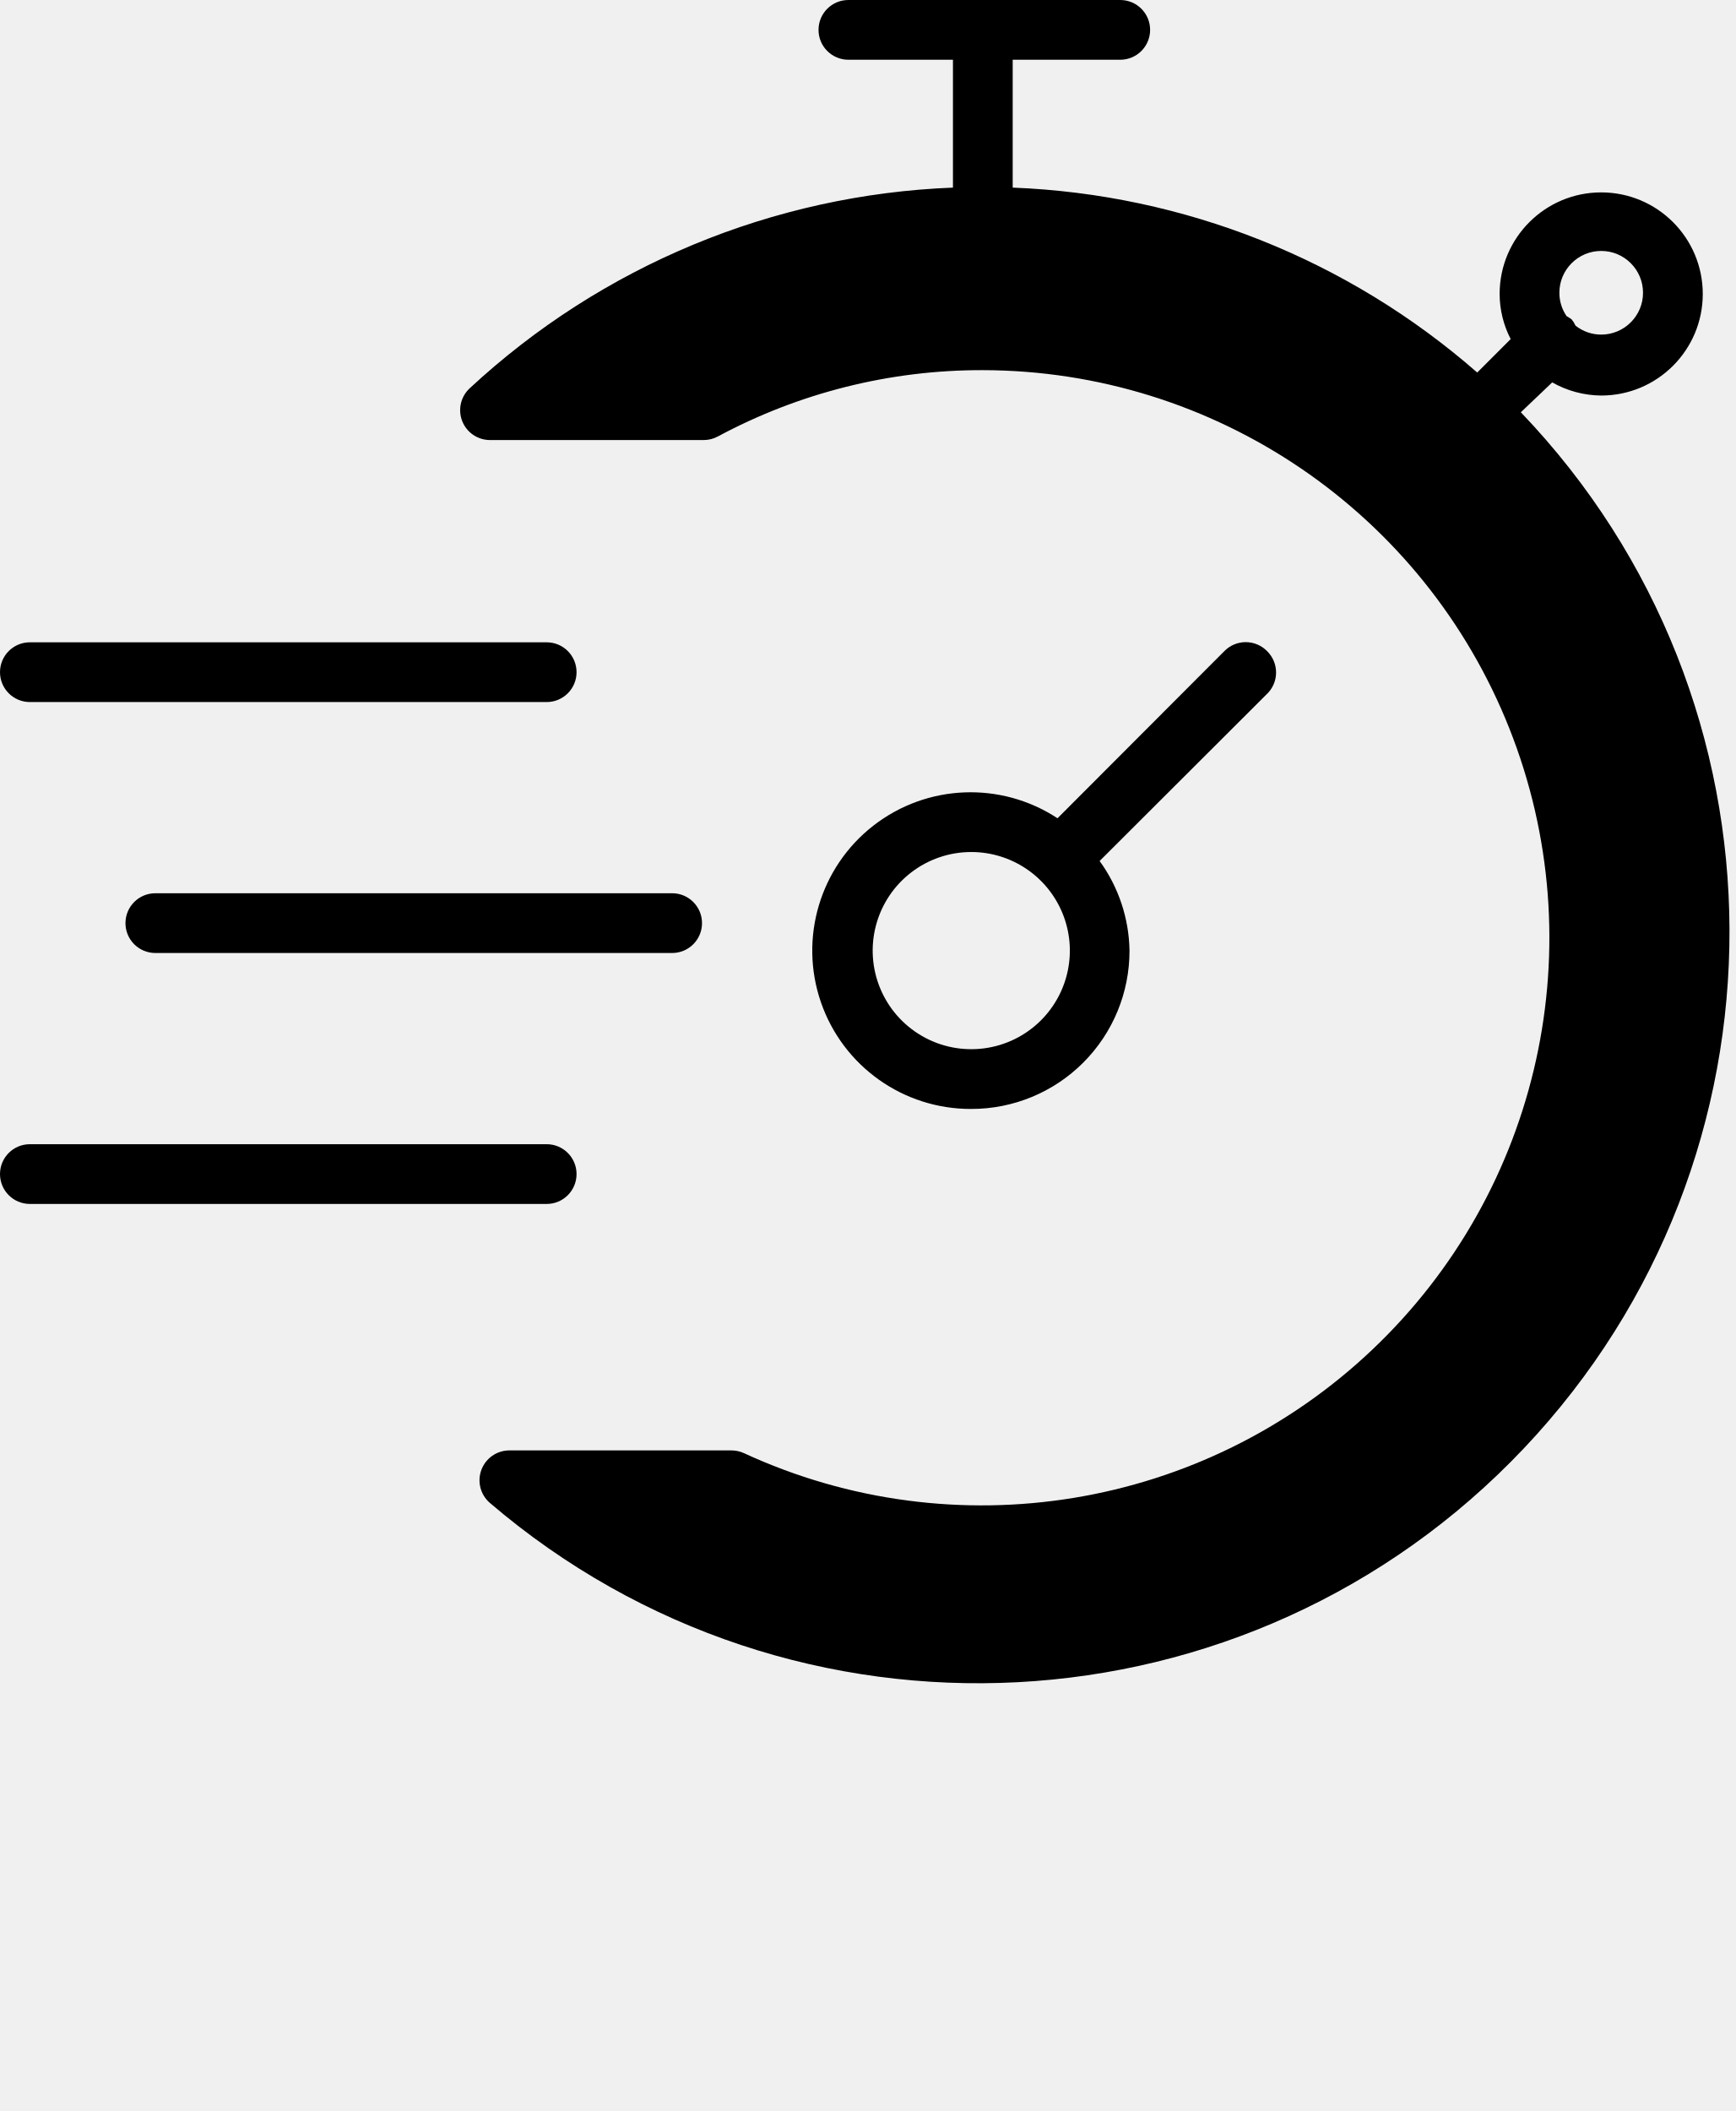
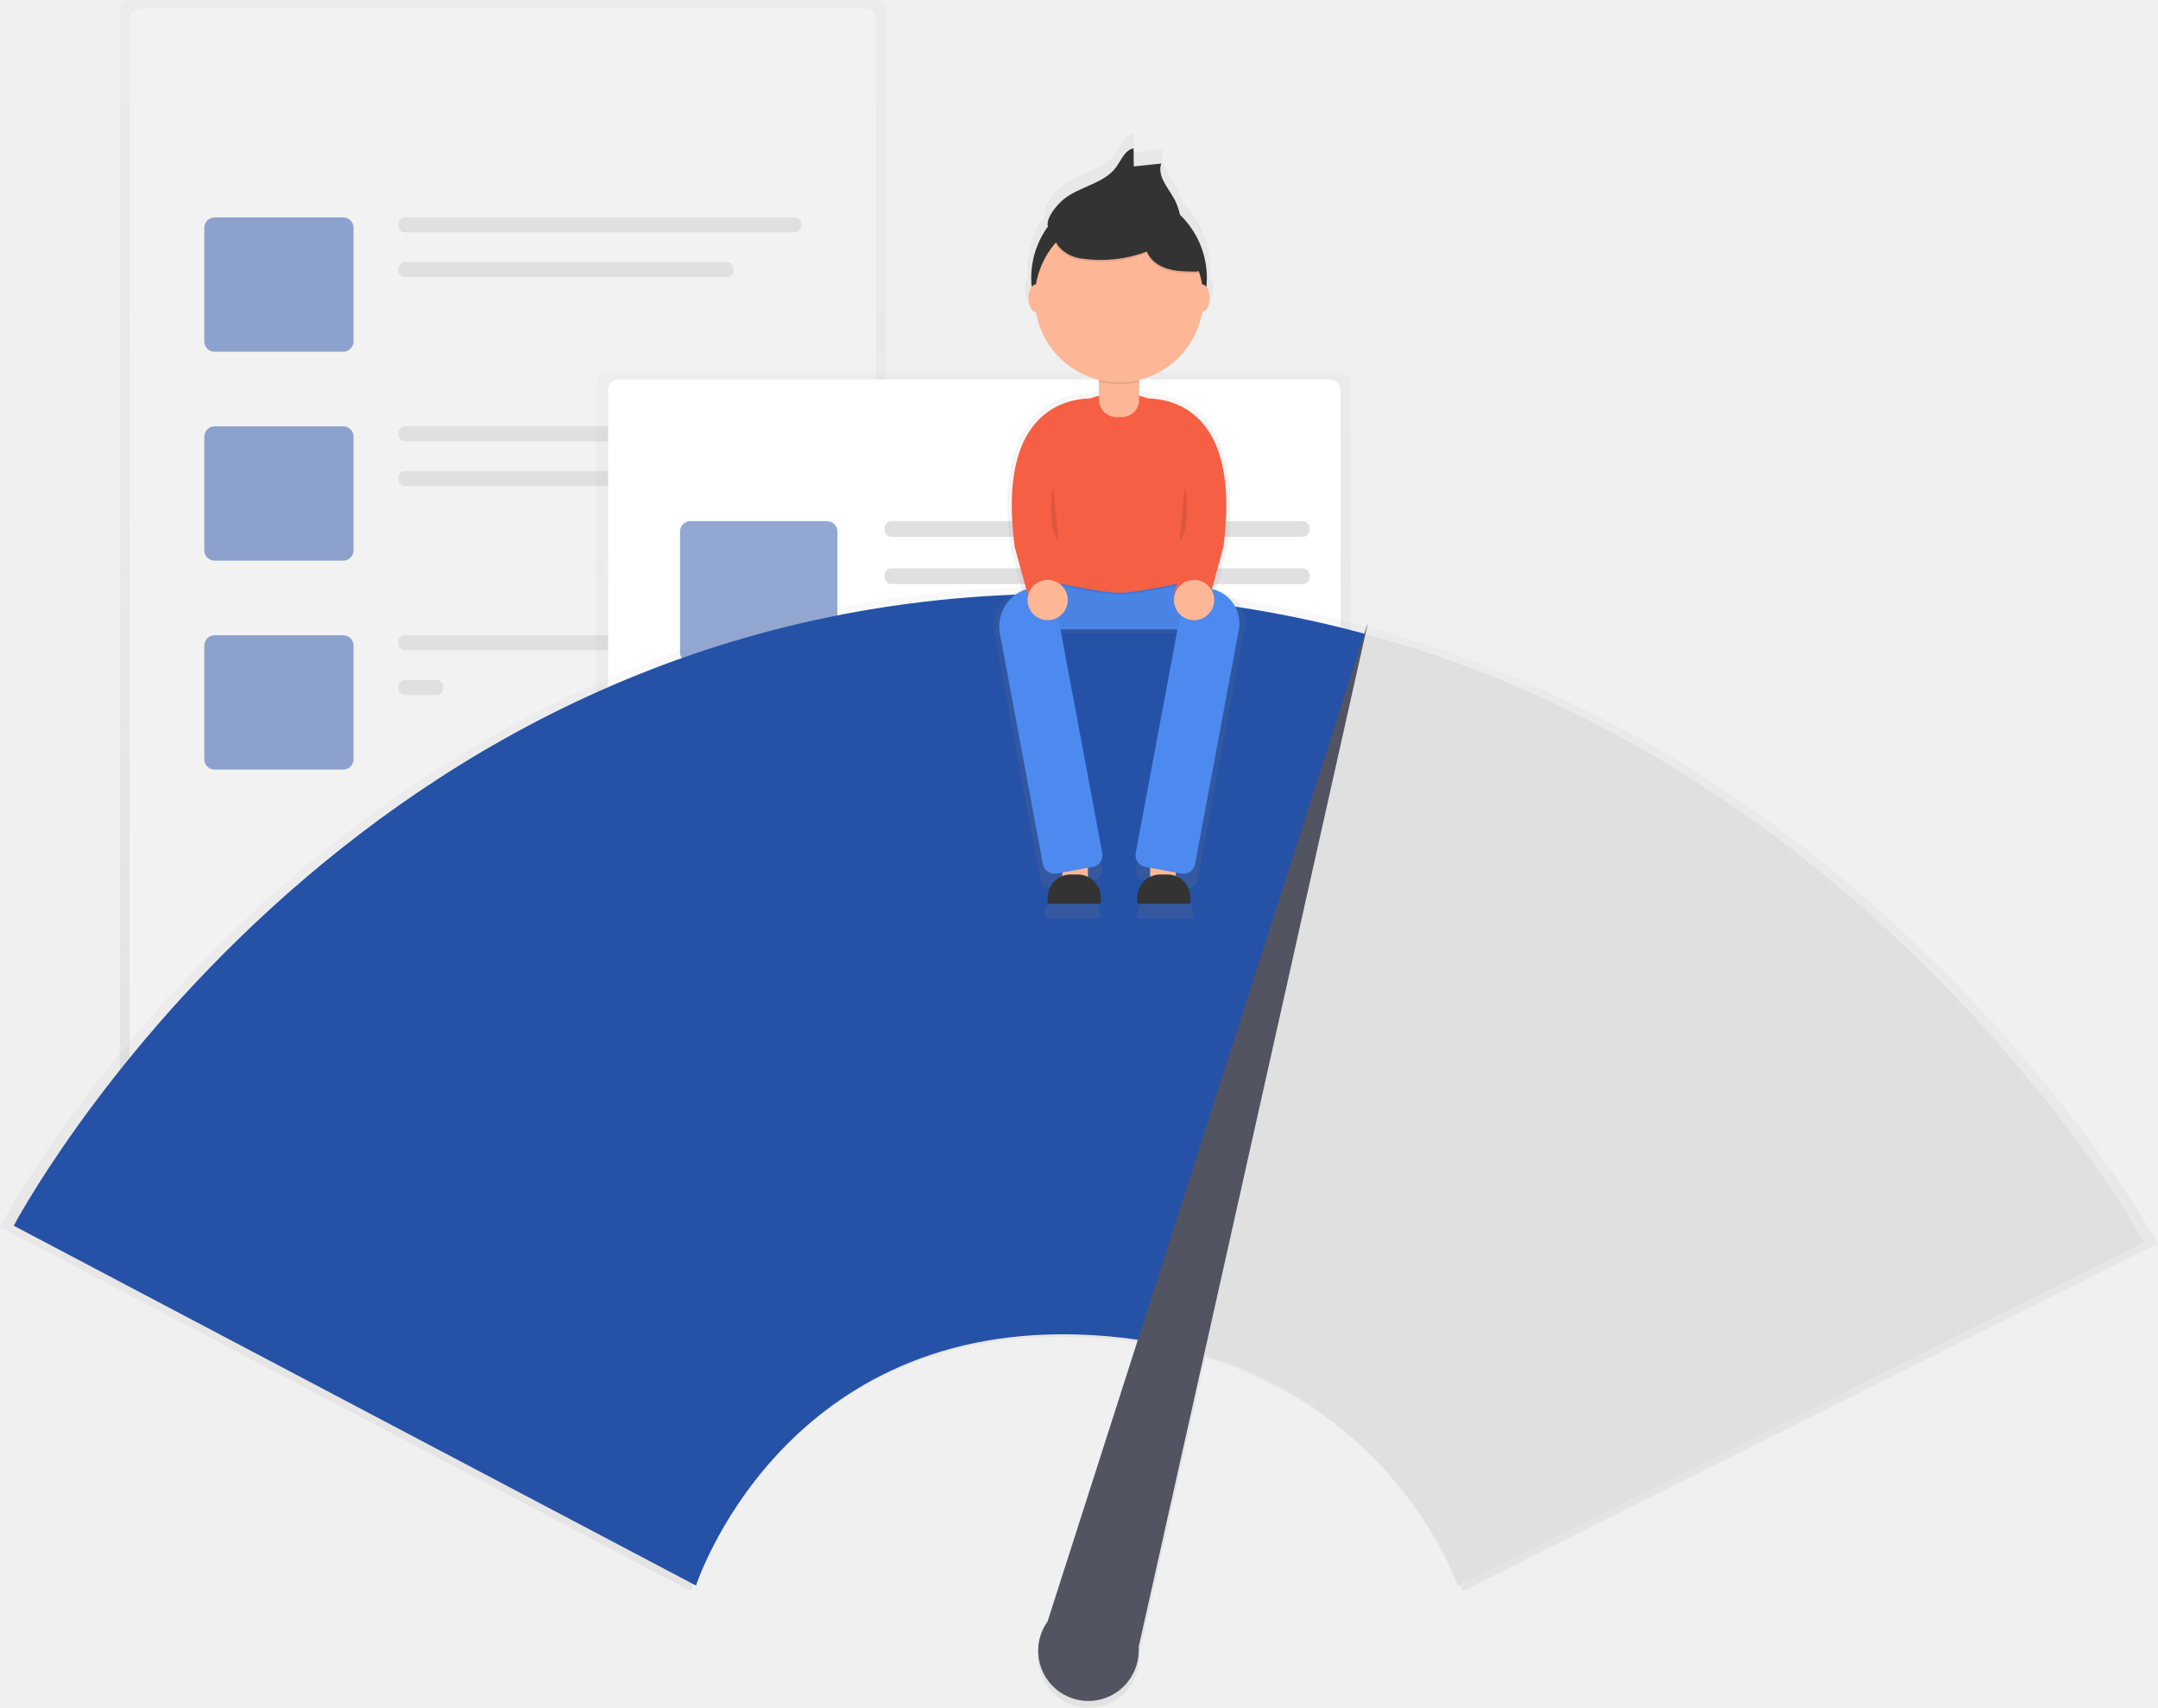
- <svg xmlns="http://www.w3.org/2000/svg" viewBox="0 0 58.1 70.662">
-   <g data-name="Layer 2">
-     <g data-name="Layer 15">
-       <path d="M42.41 21.79a1 1 0 0 0-1.42 0l-5.59 5.6a5.3 5.3 0 1 0-2.89 9.73 5.29 5.29 0 0 0 5.3-5.3 5.25 5.25 0 0 0-1-3l5.58-5.57a1 1 0 0 0 .02-1.46zm-7.57 12.37a3.3 3.3 0 1 1-2.33-5.64 3.3 3.3 0 0 1 2.33 5.64zM4.2 30.9a1 1 0 0 0 1 1h17.3a1 1 0 0 0 0-2H5.2a1 1 0 0 0-1 1zM1 23.5h17.3a1 1 0 0 0 0-2H1a1 1 0 0 0 0 2zm18.3 15.8a1 1 0 0 0-1-1H1a1 1 0 0 0 0 2h17.3a1 1 0 0 0 1-1z" />
-       <path d="M50.91 13.8l1.05-1a3.38 3.38 0 0 0 1.64.44 3.4 3.4 0 1 0-3.4-3.4 3.3 3.3 0 0 0 .37 1.51l-1.12 1.12A25.09 25.09 0 0 0 33.9 6.28V2h3.6a1 1 0 0 0 0-2h-9.1a1 1 0 0 0 0 2h3.5v4.28A25.22 25.22 0 0 0 15.72 13a1 1 0 0 0 .68 1.73h7.16a1 1 0 0 0 .47-.12 18.64 18.64 0 0 1 8.87-2.22 19 19 0 1 1-8 36.25 1 1 0 0 0-.42-.09h-7.43a1 1 0 0 0-.66 1.75 25.15 25.15 0 0 0 34.52-36.5zm2.69-5.4a1.4 1.4 0 0 1 0 2.8 1.38 1.38 0 0 1-.86-.3.92.92 0 0 0-.13-.21 1.63 1.63 0 0 0-.17-.11 1.38 1.38 0 0 1-.24-.78 1.4 1.4 0 0 1 1.4-1.4z" />
-     </g>
-   </g>
+ <svg xmlns="http://www.w3.org/2000/svg" xmlns:xlink="http://www.w3.org/1999/xlink" data-name="Layer 1" width="942" height="745.6" viewBox="0 0 942 745.6">
+   <defs>
+     <linearGradient id="a" x1="219.48" y1="505.38" x2="219.48" gradientUnits="userSpaceOnUse">
+       <stop offset="0" stop-color="gray" stop-opacity=".25" />
+       <stop offset=".54" stop-color="gray" stop-opacity=".12" />
+       <stop offset="1" stop-color="gray" stop-opacity=".1" />
+     </linearGradient>
+     <linearGradient id="b" x1="425.02" y1="459.78" x2="425.02" y2="162.72" xlink:href="#a" />
+     <linearGradient id="c" x1="600" y1="824.36" x2="600" y2="334.87" xlink:href="#a" />
+     <linearGradient id="d" x1="617.59" y1="479.82" x2="617.59" y2="137.05" xlink:href="#a" />
+   </defs>
+   <rect x="52.32" width="334.33" height="505.38" rx="4.5" ry="4.5" fill="url(#a)" opacity=".5" />
+   <rect x="56.6" y="3.71" width="325.76" height="495.16" rx="4.5" ry="4.5" fill="#f2f2f2" />
+   <rect x="89.18" y="94.93" width="65.15" height="58.64" rx="4.5" ry="4.5" fill="#2551a7" opacity=".5" />
+   <rect x="173.88" y="94.93" width="175.91" height="6.52" rx="2.82" ry="2.82" fill="#e0e0e0" />
+   <rect x="173.88" y="114.47" width="146.23" height="6.52" rx="2.82" ry="2.82" fill="#e0e0e0" />
+   <rect x="89.18" y="186.14" width="65.15" height="58.64" rx="4.5" ry="4.5" fill="#2551a7" opacity=".5" />
+   <rect x="173.88" y="186.14" width="175.91" height="6.52" rx="2.82" ry="2.82" fill="#e0e0e0" />
+   <rect x="173.88" y="205.68" width="175.91" height="6.52" rx="2.82" ry="2.82" fill="#e0e0e0" />
+   <rect x="89.18" y="277.35" width="65.15" height="58.64" rx="4.5" ry="4.5" fill="#2551a7" opacity=".5" />
+   <rect x="173.88" y="277.35" width="175.91" height="6.52" rx="2.82" ry="2.82" fill="#e0e0e0" />
+   <rect x="173.88" y="296.9" width="19.55" height="6.52" rx="2.82" ry="2.82" fill="#e0e0e0" />
+   <rect x="260.36" y="162.72" width="329.32" height="297.06" rx="4.5" ry="4.5" fill="url(#b)" opacity=".5" />
+   <rect x="265.45" y="165.7" width="319.7" height="287.73" rx="4.5" ry="4.5" fill="#fff" />
+   <rect x="296.84" y="227.52" width="68.69" height="61.82" rx="4.5" ry="4.5" fill="#2551a7" opacity=".5" />
+   <rect x="386.14" y="227.52" width="185.46" height="6.87" rx="2.98" ry="2.98" fill="#e0e0e0" />
+   <rect x="386.14" y="248.13" width="185.46" height="6.87" rx="2.98" ry="2.98" fill="#e0e0e0" />
+   <rect x="289.97" y="322.92" width="281.63" height="6.87" rx="2.98" ry="2.98" fill="#e0e0e0" />
+   <rect x="289.97" y="343.53" width="281.63" height="6.87" rx="2.98" ry="2.98" fill="#e0e0e0" />
+   <rect x="289.97" y="371" width="281.63" height="6.87" rx="2.98" ry="2.98" fill="#e0e0e0" />
+   <rect x="289.97" y="391.61" width="212.94" height="6.87" rx="2.98" ry="2.98" fill="#e0e0e0" />
+   <path d="M726.64 352.64l1.17-5.22-1.64 5.1a510.06 510.06 0 0 0-130.8-17.64C277.05 333 129 614.33 129 614.33l301.66 159.16s37-114.74 168.41-111a226.18 226.18 0 0 1 27 2.36l-39.98 124.53a22.2 22.2 0 1 0 37.07 24.4v-.06a22.07 22.07 0 0 0 3.27-11.2c0-.67 0-1.34-.07-2l28.9-129.14c86.1 26.48 112.19 102.1 112.19 102.1L1071 621.73S957 415.2 726.64 352.64z" transform="translate(-129 -78.76)" fill="url(#c)" opacity=".5" />
+   <path d="M466.43 259.24C152.17 257.41 6 535.13 6 535.13l297.82 157.11s36.54-113.28 166.27-109.63a223.22 223.22 0 0 1 27.29 2.42L596 276.78a503.55 503.55 0 0 0-129.57-17.54z" fill="#2551a7" />
+   <path d="M596 276.78l-98.62 308.28C605 601.41 636.35 692.24 636.35 692.24L936 542.44s-112.59-203.9-340-265.66z" fill="#e0e0e0" />
+   <path d="M497.06 718.95l100.12-447.33-139.92 436.33a21.92 21.92 0 1 0 36.59 24.09v-.06a21.79 21.79 0 0 0 3.23-11.05c.06-.69.03-1.33-.02-1.98z" fill="#535461" />
+   <path d="M662.25 337.47l-2.62-.49 5.17-19c8.14-61-22.61-67.19-34.14-67.4a37.91 37.91 0 0 0-4.05-1.23v-7.2a38.22 38.22 0 0 0 28.55-30.86h.1c1.83 0 3.32-2.79 3.32-6.23a8.64 8.64 0 0 0-1.45-5.14q.2-2 .2-4A39.72 39.72 0 0 0 645 167.13a25.6 25.6 0 0 0-2.82-7.58c-2.83-5-7.54-10.18-5.62-15.59l-12.43 1.28-.12-8.19c-3.88.7-5.51 5.19-7.81 8.39-5.54 7.7-16.65 8.77-24 14.77-2.5 2-8.12 8.24-7.05 12.31a39.66 39.66 0 0 0-7.58 23.37q0 2 .2 4a8.64 8.64 0 0 0-1.45 5.14c0 3.44 1.49 6.23 3.32 6.23h.1a38.22 38.22 0 0 0 28.55 30.86v7.2a37.91 37.91 0 0 0-4.05 1.23c-11.53.21-42.28 6.36-34.14 67.4l5.17 19-1.23.23a14.17 14.17 0 0 0-11.33 16.53l20.43 109.19a4.29 4.29 0 0 0 5 3.43l3.59-.67v2.12a11.92 11.92 0 0 0-6.64 10.68v1.35h24.08v-1.35a11.92 11.92 0 0 0-5.81-10.23v-4.75l3.28-.61a4.29 4.29 0 0 0 3.43-5l-19.14-102.58H644l-19.12 102.59a4.29 4.29 0 0 0 3.43 5l3.28.61v4.75a11.92 11.92 0 0 0-5.81 10.23v1.35h24.08v-1.35a11.92 11.92 0 0 0-6.64-10.68v-2.12l3.59.67a4.29 4.29 0 0 0 5-3.43l20.64-110.56a12.75 12.75 0 0 0-10.2-14.88z" transform="translate(-129 -78.76)" fill="url(#d)" opacity=".7" />
+   <path fill="#fdb797" d="M463.72 373h11.18v15.18h-11.18zm38.34 0h11.18v15.18h-11.18z" />
+   <path fill="#4d8af0" d="M451.74 248.4h73.49v26.36h-73.49z" />
+   <path d="M451.74 248.4h73.49v26.36h-73.49z" opacity=".05" />
+   <path d="M451.74 253.19s27.42 6.39 36.74 6.39 36.74-6.39 36.74-6.39v-4h-73.48z" opacity=".1" />
+   <path d="M525.22 252.39s-27.42 6.39-36.74 6.39-36.74-6.39-36.74-6.39v-43.93a36.74 36.74 0 0 1 36.74-36.74 36.74 36.74 0 0 1 36.74 36.74z" fill="#f55f44" />
+   <path d="M479.7 153.34h17.57v21.14a7.61 7.61 0 0 1-7.61 7.61h-2.34a7.61 7.61 0 0 1-7.61-7.61v-21.14h-.01z" fill="#fdb797" />
+   <path d="M477 378.46l-15.75 2.94a5.17 5.17 0 0 1-6-4.13l-18.78-100.64a17.06 17.06 0 0 1 13.64-19.91l4.06-.76a5.17 5.17 0 0 1 6 4.13l21 112.33a5.17 5.17 0 0 1-4.17 6.04zm22.92 0l15.75 2.94a5.17 5.17 0 0 0 6-4.13l19.1-102.32a15.36 15.36 0 0 0-12.28-17.91l-5.74-1.07a5.17 5.17 0 0 0-6 4.13l-21 112.33a5.17 5.17 0 0 0 4.17 6.03z" fill="#4d8af0" />
+   <path d="M479.7 166.66a36.77 36.77 0 0 0 17.57 0v-12.52H479.7z" opacity=".1" />
+   <circle cx="488.48" cy="121.39" r="38.34" fill="#333" />
+   <circle cx="488.48" cy="130.18" r="36.74" fill="#fdb797" />
+   <path d="M464.22 87.06c7.07-5.77 17.76-6.8 23.08-14.21 2.21-3.08 3.78-7.41 7.51-8.08l.11 7.88 12-1.23c-1.85 5.2 2.68 10.2 5.41 15a24.66 24.66 0 0 1 3.19 11.61c-4.15 2.49-9.3-.23-13.92-1.68s-9.27-1.56-14-1.69a29.05 29.05 0 0 0-7.22.4 36.41 36.41 0 0 0-6 2.19c-3.18 1.33-13.23 6.36-16.18 3.12-3.32-3.67 3.29-11.08 6.02-13.31z" fill="#333" />
+   <path d="M466.22 111.75a16.85 16.85 0 0 0 6.5 2 57.24 57.24 0 0 0 27.89-3.13c1.46 3.69 5 6.23 8.79 7.43s7.81 1.26 11.78 1.32a4.36 4.36 0 0 0 2.53-.48c1.77-1.19.91-3.93-.12-5.79l-5.12-9.28c-1.51-2.74-3.07-5.54-5.41-7.61-2.94-2.6-6.84-3.82-10.68-4.59a60.24 60.24 0 0 0-27.42.91c-9.57 2.53-21.86 11.28-8.74 19.22z" opacity=".1" />
+   <path d="M466.22 110.95a16.85 16.85 0 0 0 6.5 2 57.24 57.24 0 0 0 27.89-3.13c1.46 3.69 5 6.23 8.79 7.43s7.81 1.26 11.78 1.32a4.36 4.36 0 0 0 2.53-.48c1.77-1.19.91-3.93-.12-5.79l-5.12-9.28c-1.51-2.74-3.07-5.54-5.41-7.61-2.94-2.6-6.84-3.82-10.68-4.59a60.24 60.24 0 0 0-27.42.91c-9.57 2.51-21.86 11.29-8.74 19.22z" fill="#333" />
+   <ellipse cx="524.83" cy="130.18" rx="3.2" ry="5.99" fill="#fdb797" />
+   <ellipse cx="452.14" cy="130.18" rx="3.2" ry="5.99" fill="#fdb797" />
+   <path d="M479.84 174.16s-46.48-7.24-36.89 64.65l5.59 20.61 16-.64s-10.38-24-4-39.94 19.3-44.68 19.3-44.68zm17.28 0s46.48-7.24 36.89 64.65l-5.59 20.61-16-.64s10.38-24 4-39.94-19.3-44.68-19.3-44.68z" fill="#f55f44" />
+   <circle cx="457.33" cy="261.97" r="8.79" fill="#fdb797" />
+   <circle cx="521.23" cy="261.97" r="8.79" fill="#fdb797" />
+   <path d="M467.37 381.79h3.09a10 10 0 0 1 10 10v2.74h-23.13v-2.74a10 10 0 0 1 10.04-10zm39.14 0h3.09a10 10 0 0 1 10 10v2.74h-23.13v-2.74a10 10 0 0 1 10.04-10z" fill="#333" />
+   <path d="M459.73 212.45s-3.2 16.77 2.4 24m55.11-24s3.2 16.77-2.4 24" opacity=".1" />
</svg>
